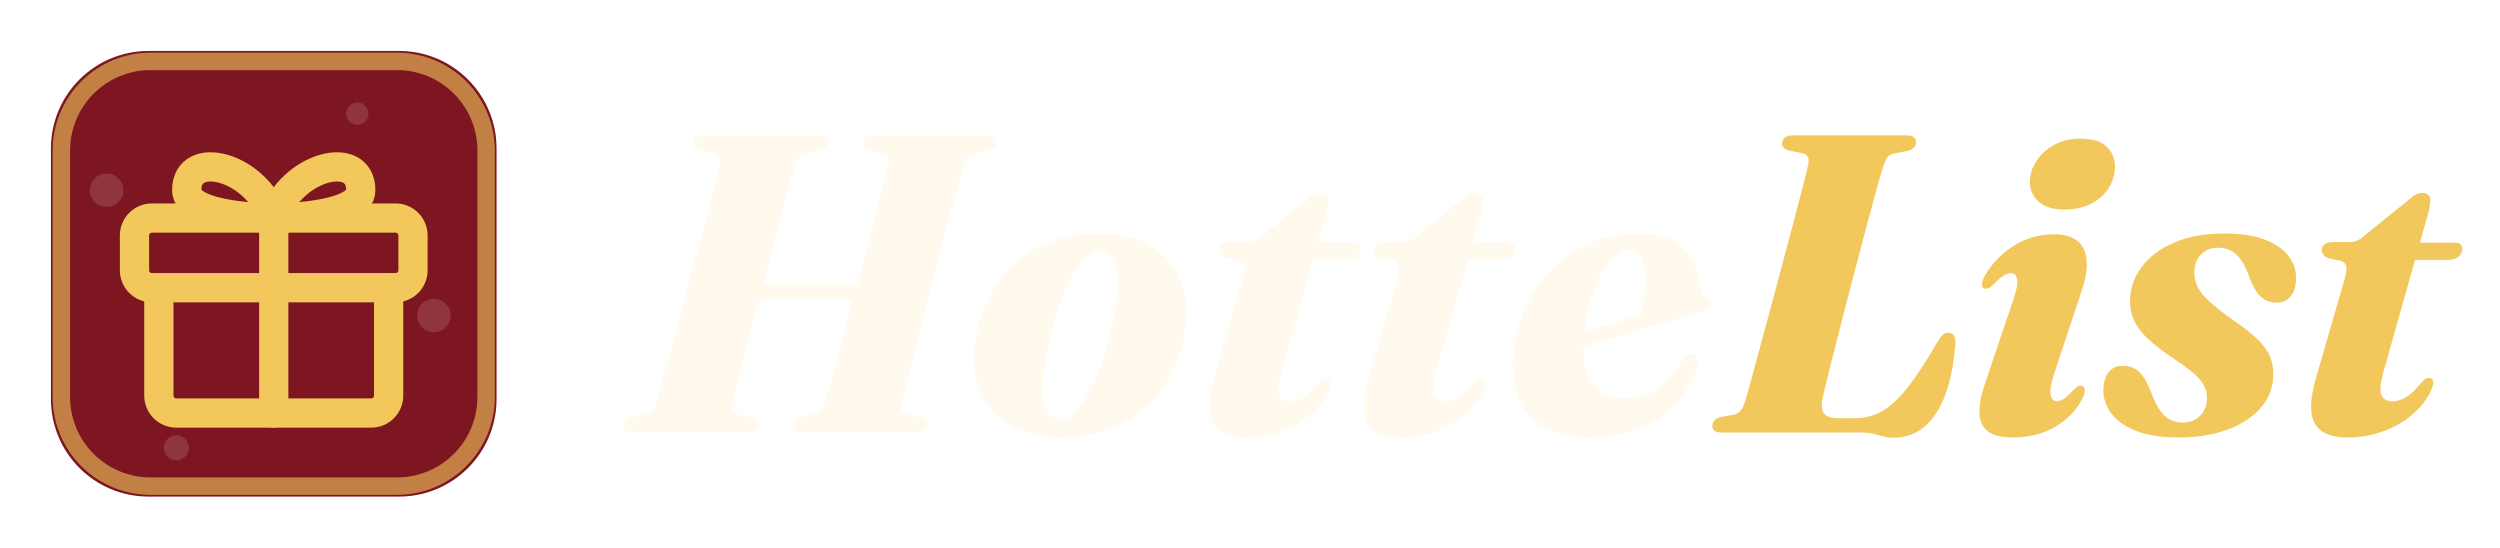
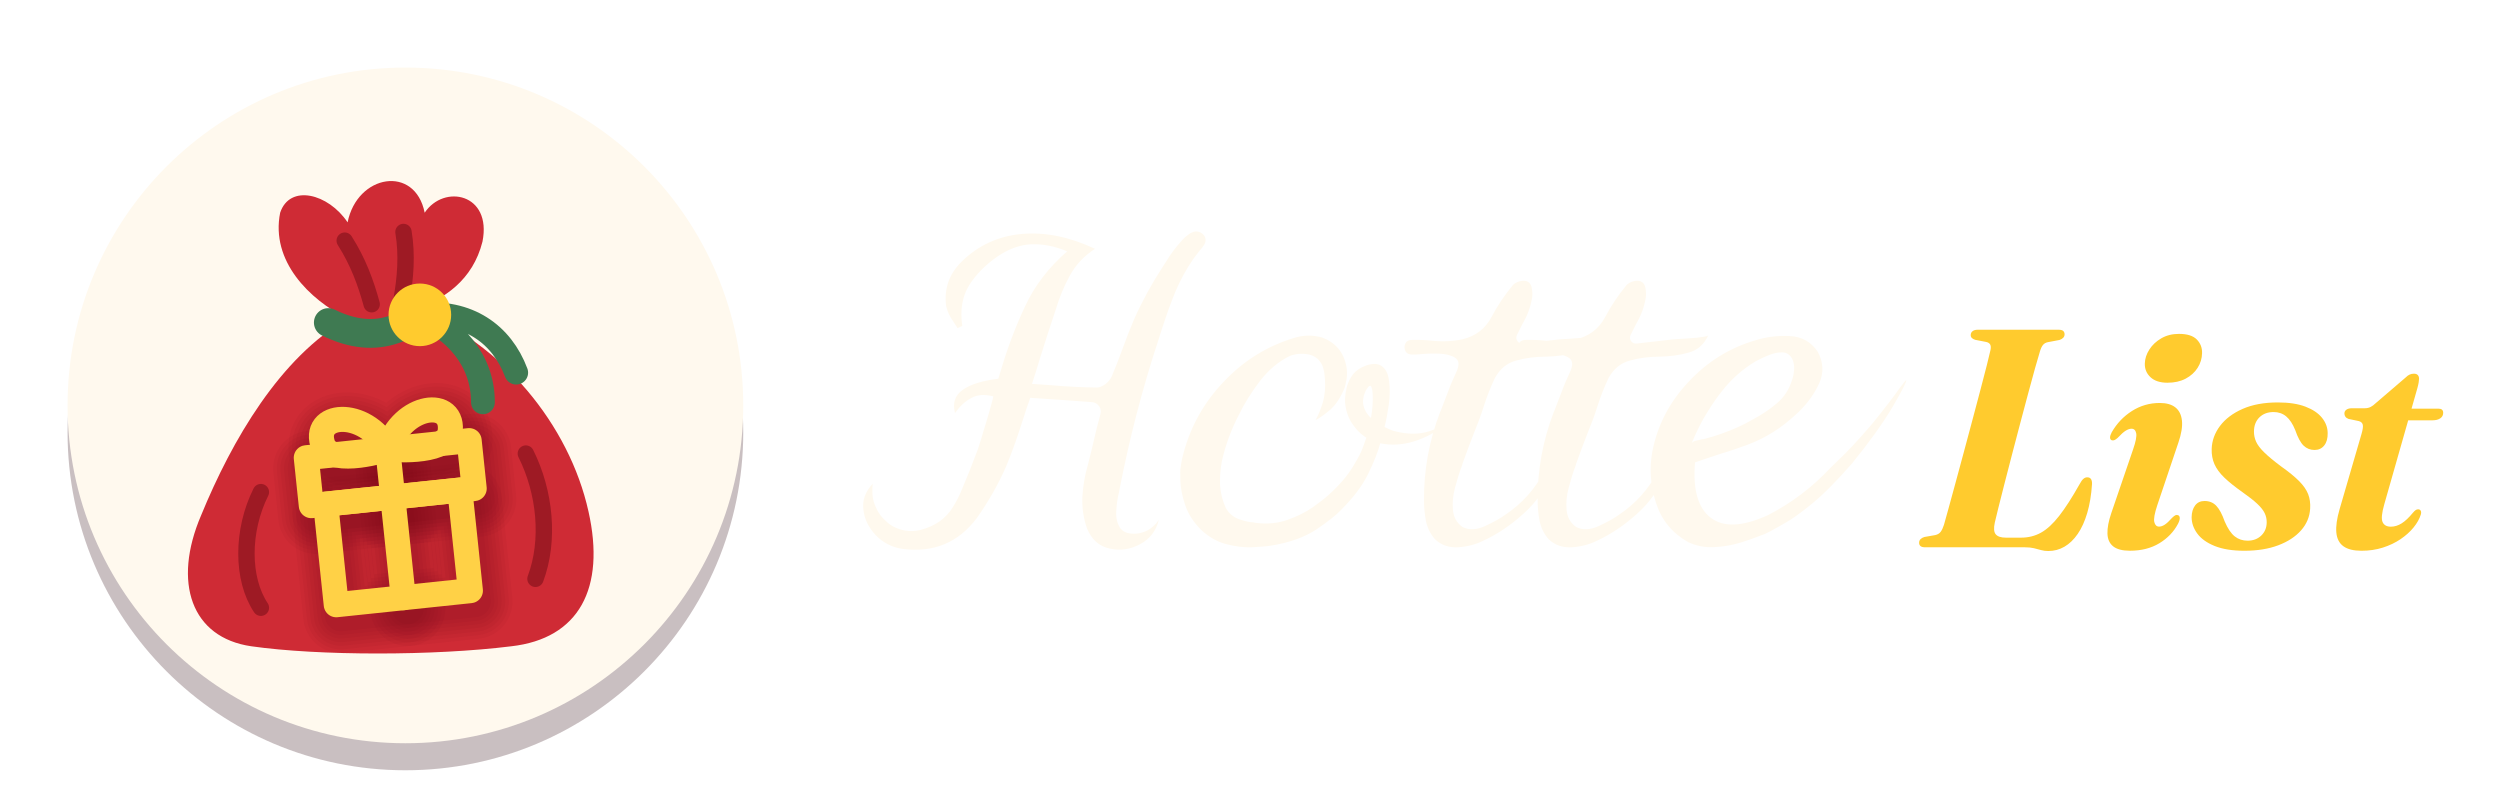
- <svg xmlns="http://www.w3.org/2000/svg" width="1178" height="258" viewBox="0 0 1178.1 258.0">
-   <g transform="translate(24 24)">
-     <g transform="translate(0 0.0) scale(3.2812)">
-       <rect width="64" height="64" rx="14" fill="#7E1621" />
-       <rect x="1.5" y="1.5" width="61" height="61" rx="12.8" fill="none" stroke="#F2C75C" stroke-opacity=".6" stroke-width="2.5" />
-       <g fill="#FFF9EE" fill-opacity=".14">
-         <circle cx="8" cy="20" r="2.4" />
-         <circle cx="55" cy="38" r="2.4" />
-         <circle cx="18" cy="57" r="1.8" />
-         <circle cx="44" cy="9" r="1.6" />
+ <svg xmlns="http://www.w3.org/2000/svg" viewBox="0 0 740 240" width="740" height="240">
+   <circle cx="120.0" cy="128.0" r="100.0" fill="#280008" fill-opacity=".25" />
+   <circle cx="120.0" cy="120.0" r="100.0" fill="#FFF9EE" />
+   <g transform="translate(43.00 43.00) scale(2.85185) translate(-6 -6)">
+     <path d="M27 24C23 22 19 18 20 13c1-3 5-2 7 1 1-5 7-6 8-1 2-3 7-2 6 3-1 4-4 6-7 7C43 26.5 50 35 52 44c1.8 8-1 13.2-8 14-8 1-20 1-27 0-6.2-.9-8.2-6.6-5.2-13.6 3.2-7.8 8.2-16.4 15.2-20.4z" fill="#CF2B35" />
+     <path d="M18 42c-2 4-2 9 0 12M45.5 38c2 4 2.5 9 1 13M29.5 22.5c-.6-2.2-1.4-4.4-2.8-6.6M32.6 22c.4-2.2.6-4.6.2-7" fill="none" stroke="#9E1A24" stroke-width="1.7" stroke-linecap="round" />
+     <g transform="translate(-1 0.5) rotate(-6 33 45)">
+       <g transform="translate(0.35 1.15)" fill="none" stroke="#6E0B14" stroke-linecap="round" stroke-linejoin="round">
+         <g stroke-opacity="0.055" stroke-width="3.3">
+           <path d="M24.5 37h17v5h-17z" />
+           <path d="M26 42h14v10.5H26z" />
+           <path d="M33 37v15.5" />
+           <path d="M33 37c-2-4.6-7.6-4.6-6.6-1 .8 2.2 6.6 1 6.6 1zm0 0c2-4.6 7.6-4.6 6.6-1-.8 2.2-6.6 1-6.6 1z" />
+         </g>
+         <g stroke-opacity="0.055" stroke-width="4.05">
+           <path d="M24.5 37h17v5h-17z" />
+           <path d="M26 42h14v10.5H26z" />
+           <path d="M33 37v15.5" />
+           <path d="M33 37c-2-4.6-7.6-4.6-6.6-1 .8 2.2 6.6 1 6.6 1zm0 0c2-4.6 7.6-4.6 6.6-1-.8 2.2-6.6 1-6.6 1z" />
+         </g>
+         <g stroke-opacity="0.055" stroke-width="4.8">
+           <path d="M24.5 37h17v5h-17z" />
+           <path d="M26 42h14v10.5H26z" />
+           <path d="M33 37v15.5" />
+           <path d="M33 37c-2-4.6-7.6-4.6-6.6-1 .8 2.2 6.6 1 6.6 1zm0 0c2-4.6 7.6-4.6 6.6-1-.8 2.2-6.6 1-6.6 1z" />
+         </g>
+         <g stroke-opacity="0.055" stroke-width="5.55">
+           <path d="M24.5 37h17v5h-17z" />
+           <path d="M26 42h14v10.5H26z" />
+           <path d="M33 37v15.5" />
+           <path d="M33 37c-2-4.6-7.6-4.6-6.6-1 .8 2.2 6.6 1 6.6 1zm0 0c2-4.6 7.6-4.6 6.6-1-.8 2.2-6.6 1-6.6 1z" />
+         </g>
+         <g stroke-opacity="0.055" stroke-width="6.3">
+           <path d="M24.5 37h17v5h-17z" />
+           <path d="M26 42h14v10.5H26z" />
+           <path d="M33 37v15.5" />
+           <path d="M33 37c-2-4.6-7.6-4.6-6.6-1 .8 2.2 6.6 1 6.6 1zm0 0c2-4.6 7.6-4.6 6.6-1-.8 2.2-6.6 1-6.6 1z" />
+         </g>
+         <g stroke-opacity="0.055" stroke-width="7.05">
+           <path d="M24.5 37h17v5h-17z" />
+           <path d="M26 42h14v10.5H26z" />
+           <path d="M33 37v15.5" />
+           <path d="M33 37c-2-4.6-7.6-4.6-6.6-1 .8 2.2 6.6 1 6.6 1zm0 0c2-4.6 7.6-4.6 6.6-1-.8 2.2-6.6 1-6.6 1z" />
+         </g>
+         <g stroke-opacity="0.055" stroke-width="7.8">
+           <path d="M24.5 37h17v5h-17z" />
+           <path d="M26 42h14v10.5H26z" />
+           <path d="M33 37v15.5" />
+           <path d="M33 37c-2-4.6-7.6-4.6-6.6-1 .8 2.2 6.6 1 6.6 1zm0 0c2-4.6 7.6-4.6 6.6-1-.8 2.2-6.6 1-6.6 1z" />
+         </g>
      </g>
-       <g fill="none" stroke="#F2C75C" stroke-width="4.2" stroke-linecap="round" stroke-linejoin="round">
-         <rect x="12" y="24" width="40" height="10" rx="2.5" />
-         <path d="M15.5 34v15.5a2.5 2.5 0 0 0 2.5 2.5h28a2.5 2.5 0 0 0 2.5-2.5V34" />
-         <path d="M32 24v28" />
-         <path d="M32 24c-2.5-7.5-12.5-10-12.5-4 0 4 12.5 4 12.5 4zm0 0c2.5-7.5 12.5-10 12.5-4 0 4-12.5 4-12.5 4z" />
+       <g fill="none" stroke="#FFD146" stroke-width="2.6" stroke-linecap="round" stroke-linejoin="round">
+         <path d="M24.5 37h17v5h-17z" />
+         <path d="M26 42h14v10.5H26z" />
+         <path d="M33 37v15.5" />
+         <path d="M33 37c-2-4.6-7.6-4.6-6.6-1 .8 2.2 6.6 1 6.6 1zm0 0c2-4.6 7.6-4.6 6.6-1-.8 2.2-6.6 1-6.6 1z" />
      </g>
    </g>
-     <g transform="translate(271.1 179.8)">
-       <g transform="scale(0.1)">
-         <path fill="#FFF9EE" d="M500.689 -134.745Q495.796 -113.372 502.742 -100.512Q509.689 -87.652 529.276 -82.932L593.503 -70.612Q609.356 -65.759 616.736 -58.125Q624.116 -50.492 624.116 -38.266Q624.116 -21.24 611.07 -10.62Q598.023 0.0 574.064 0.0H31.373Q6.786 0.0 -2.134 -9.113Q-11.053 -18.226 -11.053 -32.613Q-11.16 -47.799 -1.294 -57.565Q8.573 -67.332 23.08 -71.758L89.974 -83.918Q110.4 -88.798 122.287 -101.985Q134.174 -115.172 142.987 -143.572Q151.48 -173.092 170.234 -241.159Q188.987 -309.226 214.234 -402.059Q239.481 -494.893 267.674 -600.2Q295.868 -705.507 323.754 -810.513Q351.641 -915.52 376.128 -1007.74Q400.614 -1099.961 417.801 -1167.434Q434.988 -1234.908 441.441 -1262.828Q445.828 -1285.642 439.528 -1298.522Q433.228 -1311.402 411.241 -1316.561L346.974 -1329.468Q331.521 -1335.041 324.641 -1342.675Q317.761 -1350.308 317.761 -1362.108Q317.761 -1379.667 331.034 -1389.834Q344.307 -1400.0 369.067 -1400.0H907.038Q931.798 -1400.0 940.337 -1391Q948.877 -1382 948.877 -1368.001Q948.877 -1353.588 939.497 -1343.528Q930.118 -1333.468 913.798 -1328.535L844.97 -1314.695Q825.45 -1309.908 815.497 -1298.342Q805.543 -1286.775 795.37 -1257.388Q786.397 -1228.468 766.97 -1158.574Q747.543 -1088.681 722.003 -993.001Q696.463 -897.321 667.996 -788.974Q639.53 -680.627 611.67 -573.5Q583.81 -466.374 560.49 -374.287Q537.169 -282.2 521.123 -218.546Q505.076 -154.892 500.689 -134.745ZM495.825 -698.213H1236.278L1215.652 -624.827H475.492ZM1296.128 -134.745Q1291.128 -113.372 1298.075 -100.512Q1305.022 -87.652 1324.715 -82.932L1388.409 -70.612Q1404.262 -65.759 1411.696 -58.125Q1419.129 -50.492 1419.129 -38.266Q1419.129 -21.24 1406.029 -10.62Q1392.929 0.0 1368.97 0.0H826.812Q802.226 0.0 793.252 -9.113Q784.279 -18.226 784.279 -32.613Q784.173 -47.799 794.092 -57.565Q804.012 -67.332 818.519 -71.758L885.413 -83.918Q905.84 -88.798 917.46 -101.985Q929.08 -115.172 938.32 -143.572Q946.813 -173.092 965.566 -241.159Q984.32 -309.226 1009.353 -402.059Q1034.387 -494.893 1062.58 -600.2Q1090.774 -705.507 1118.66 -810.513Q1146.547 -915.52 1171.034 -1007.74Q1195.52 -1099.961 1212.707 -1167.434Q1229.894 -1234.908 1236.347 -1262.828Q1240.734 -1285.642 1234.434 -1298.522Q1228.134 -1311.402 1206.147 -1316.561L1142.307 -1329.468Q1126.427 -1335.041 1119.813 -1342.675Q1113.2 -1350.308 1113.2 -1362.108Q1113.2 -1379.667 1126.207 -1389.834Q1139.213 -1400.0 1164.399 -1400.0H1702.477Q1727.13 -1400.0 1735.67 -1391Q1744.21 -1382 1744.21 -1368.001Q1744.21 -1353.588 1734.83 -1343.528Q1725.45 -1333.468 1709.344 -1328.535L1640.303 -1314.695Q1620.889 -1309.908 1610.669 -1298.342Q1600.449 -1286.775 1590.703 -1257.388Q1581.729 -1228.468 1562.089 -1158.574Q1542.449 -1088.681 1516.963 -993.001Q1491.476 -897.321 1463.222 -788.974Q1434.969 -680.627 1407.056 -573.5Q1379.142 -466.374 1355.609 -374.287Q1332.075 -282.2 1316.295 -218.546Q1300.515 -154.892 1296.128 -134.745ZM2227.772 -938.279Q2369.064 -937.185 2467.436 -880.172Q2565.809 -823.159 2610.262 -719.579Q2654.715 -616 2632.355 -475.027Q2615.342 -365.613 2567.042 -273.98Q2518.742 -182.347 2443.016 -115.56Q2367.289 -48.774 2267.476 -12.434Q2167.663 23.907 2047.517 23.266Q1910.492 22.626 1812.386 -33.633Q1714.28 -89.893 1669.547 -193.506Q1624.814 -297.119 1646.267 -437.932Q1664.04 -550.439 1713.02 -642.812Q1762 -735.186 1837.98 -801.692Q1913.96 -868.199 2012.579 -903.839Q2111.199 -939.479 2227.772 -938.279ZM2042.051 -60.412Q2073.585 -57.852 2105.525 -85.419Q2137.465 -112.986 2167.719 -163.313Q2197.973 -213.639 2224.16 -279.426Q2250.346 -345.213 2270.427 -420.567Q2290.507 -495.92 2301.8 -572.96Q2319.76 -666.401 2317.046 -727.181Q2314.333 -787.961 2294.212 -819.127Q2274.092 -850.294 2238.185 -854.601Q2206.198 -857.534 2174.097 -830.2Q2141.997 -802.867 2111.53 -752.587Q2081.063 -702.306 2054.609 -636.286Q2028.156 -570.266 2008.229 -494.305Q1988.302 -418.345 1976.542 -340.372Q1958.862 -246.612 1961.703 -185.898Q1964.543 -125.185 1985.543 -94.772Q2006.544 -64.358 2042.051 -60.412ZM2885.895 -808.761 2825.267 -822.748Q2810.441 -828.494 2803.814 -838.367Q2797.188 -848.241 2797.188 -860.48Q2797.188 -877.667 2811.394 -887.566Q2825.6 -897.466 2849.133 -897.466H2927.801Q2950.414 -897.466 2968.22 -906.459Q2986.026 -915.452 3004.973 -933.519L3215.945 -1103.852Q3229.305 -1117.092 3242.985 -1122.898Q3256.664 -1128.705 3272.677 -1128.705Q3290.944 -1128.705 3299.797 -1118.965Q3308.65 -1109.225 3308.65 -1093.159Q3308.65 -1083.759 3305.997 -1067.059Q3303.343 -1050.36 3297.183 -1028.12L3088.276 -287.198Q3065.356 -206.211 3078.309 -176.631Q3091.262 -147.051 3130.702 -147.051Q3163.529 -147.051 3195.829 -167.464Q3228.13 -187.878 3265.01 -233.265Q3277.463 -247.838 3285.37 -252.778Q3293.276 -257.718 3302.223 -257.531Q3313.556 -257.438 3319.302 -247.844Q3325.049 -238.251 3320.169 -220.638Q3307.009 -176.718 3271.969 -133.399Q3236.929 -90.079 3184.236 -54.579Q3131.543 -19.08 3064.37 2.093Q2997.198 23.266 2918.879 23.266Q2838.506 23.266 2796.193 -6.78Q2753.88 -36.826 2747.933 -98.846Q2741.987 -160.865 2769.72 -256.251L2903.841 -720.389Q2917.028 -764.775 2912.594 -783.655Q2908.161 -802.535 2885.895 -808.761ZM3173.704 -812.481 3202.224 -894.48H3426.57Q3458.757 -894.48 3458.757 -865.573Q3458.757 -840.601 3438.617 -826.541Q3418.477 -812.481 3384.478 -812.481ZM3614.895 -808.761 3554.267 -822.748Q3539.441 -828.494 3532.814 -838.367Q3526.188 -848.241 3526.188 -860.48Q3526.188 -877.667 3540.394 -887.566Q3554.6 -897.466 3578.133 -897.466H3656.801Q3679.414 -897.466 3697.22 -906.459Q3715.026 -915.452 3733.973 -933.519L3944.945 -1103.852Q3958.305 -1117.092 3971.985 -1122.898Q3985.664 -1128.705 4001.677 -1128.705Q4019.944 -1128.705 4028.797 -1118.965Q4037.65 -1109.225 4037.65 -1093.159Q4037.65 -1083.759 4034.997 -1067.059Q4032.343 -1050.36 4026.183 -1028.12L3817.276 -287.198Q3794.356 -206.211 3807.309 -176.631Q3820.262 -147.051 3859.702 -147.051Q3892.529 -147.051 3924.829 -167.464Q3957.13 -187.878 3994.01 -233.265Q4006.463 -247.838 4014.37 -252.778Q4022.276 -257.718 4031.223 -257.531Q4042.556 -257.438 4048.302 -247.844Q4054.049 -238.251 4049.169 -220.638Q4036.009 -176.718 4000.969 -133.399Q3965.929 -90.079 3913.236 -54.579Q3860.543 -19.08 3793.37 2.093Q3726.198 23.266 3647.879 23.266Q3567.506 23.266 3525.193 -6.78Q3482.88 -36.826 3476.933 -98.846Q3470.987 -160.865 3498.72 -256.251L3632.841 -720.389Q3646.028 -764.775 3641.594 -783.655Q3637.161 -802.535 3614.895 -808.761ZM3902.704 -812.481 3931.224 -894.48H4155.57Q4187.757 -894.48 4187.757 -865.573Q4187.757 -840.601 4167.617 -826.541Q4147.477 -812.481 4113.478 -812.481ZM4343.825 -418.76Q4343.825 -418.76 4378.059 -429.367Q4412.292 -439.974 4467.012 -456.82Q4521.732 -473.667 4584.112 -493.187Q4646.493 -512.708 4704.873 -530.668Q4763.253 -548.628 4803.373 -561.161L4771.586 -529.282Q4784.239 -564.734 4792.459 -615.167Q4800.679 -665.6 4801.479 -730.506Q4801.853 -790.307 4783.486 -825.5Q4765.119 -860.694 4730.625 -860.694Q4696.732 -860.694 4662.724 -833.1Q4628.717 -805.507 4598.784 -753.733Q4568.85 -701.959 4546.636 -629.225Q4524.423 -556.492 4514.209 -465.798Q4498.196 -317.291 4547.636 -238.764Q4597.076 -160.238 4707.729 -160.238Q4761.863 -160.238 4809.956 -180.558Q4858.05 -200.878 4899.317 -240.058Q4940.584 -279.238 4973.05 -335.652Q4989.077 -355.799 5000.203 -362.992Q5011.329 -370.185 5024.409 -369.012Q5039.689 -368.212 5048.049 -354.172Q5056.408 -340.132 5048.115 -311.2Q5014.995 -214.626 4947.142 -138.946Q4879.289 -63.267 4777.356 -20Q4675.423 23.266 4538.558 23.266Q4408.852 23.266 4324.559 -24.667Q4240.267 -72.6 4204.247 -163.166Q4168.227 -253.733 4181.24 -381.186Q4193.52 -497.132 4242.274 -598.252Q4291.027 -699.372 4369.506 -775.579Q4447.986 -851.786 4549.579 -894.846Q4651.172 -937.906 4768.331 -937.906Q4867.277 -937.906 4930.677 -902.766Q4994.076 -867.626 5025.683 -809.326Q5057.289 -751.026 5060.489 -680.293Q5061.822 -663.627 5068.589 -651.614Q5075.356 -639.6 5090.916 -636.441Q5102.262 -634.227 5107.609 -628.507Q5112.955 -622.788 5113.049 -612.748Q5113.236 -600.001 5102.922 -588.455Q5092.609 -576.908 5063.636 -568.615Q5031.383 -559.735 4967.117 -540.915Q4902.851 -522.095 4822.518 -498.055Q4742.184 -474.015 4659.731 -449.368Q4577.278 -424.721 4507.565 -403.981Q4437.852 -383.241 4395.212 -370.261Q4352.572 -357.281 4352.572 -357.281Z" />
-         <path fill="#F2C75C" d="M5812.972 0.0H5160.893Q5136.413 0.0 5127.227 -9.126Q5118.04 -18.253 5118.467 -32.826Q5118.573 -46.946 5128.12 -57.032Q5137.666 -67.119 5153.346 -71.972L5219.707 -84.238Q5242.16 -89.545 5253.327 -105.158Q5264.494 -120.772 5273.894 -149.972Q5282.067 -177.679 5300.554 -245.372Q5319.041 -313.066 5344.367 -406.3Q5369.694 -499.533 5398.154 -605.693Q5426.614 -711.853 5454.714 -817.367Q5482.814 -922.88 5507.168 -1015.074Q5531.521 -1107.267 5548.174 -1172.741Q5564.828 -1238.214 5570.108 -1263.308Q5574.921 -1287.135 5568.088 -1299.588Q5561.255 -1312.042 5541.615 -1316.241L5475.747 -1329.575Q5462.267 -1334.295 5454.454 -1342.035Q5446.641 -1349.774 5446.641 -1361.734Q5446.641 -1379.134 5459.274 -1389.567Q5471.907 -1400.0 5495.707 -1400.0H6035.918Q6059.984 -1400.0 6068.924 -1391.027Q6077.864 -1382.054 6077.864 -1367.574Q6077.864 -1353.268 6068.431 -1343.315Q6058.998 -1333.361 6044.064 -1328.322L5973.103 -1314.588Q5955.023 -1310.442 5944.057 -1297.355Q5933.09 -1284.268 5924.517 -1256.108Q5913.25 -1221.748 5893.717 -1151.668Q5874.183 -1081.588 5849.55 -989.294Q5824.917 -897.001 5798.103 -794.574Q5771.29 -692.147 5745.163 -591.234Q5719.036 -490.32 5696.996 -403.006Q5674.956 -315.693 5659.469 -253.799Q5643.982 -191.905 5638.849 -168.131Q5626.422 -111.532 5644.369 -89.512Q5662.316 -67.492 5708.902 -67.492H5791.024Q5859.878 -67.492 5917.785 -100.105Q5975.691 -132.719 6037.271 -210.545Q6098.851 -288.372 6177.558 -424.265Q6191.304 -449.611 6203.777 -459.818Q6216.25 -470.024 6229.783 -470.024Q6248.73 -470.024 6256.616 -457.178Q6264.503 -444.331 6263.609 -422.052Q6255.743 -310.306 6231.903 -226.359Q6208.063 -142.413 6170.243 -86.767Q6132.423 -31.12 6083.089 -3.36Q6033.756 24.4 5973.57 24.4Q5947.544 24.4 5924.371 18.273Q5901.197 12.147 5875.284 6.073Q5849.371 0.0 5812.972 0.0ZM6730.716 -282.064Q6705.449 -204.877 6712.396 -176.391Q6719.342 -147.904 6741.916 -147.904Q6758.356 -147.904 6776.383 -159.811Q6794.41 -171.718 6821.143 -201.798Q6836.21 -216.371 6844.843 -219.605Q6853.476 -222.838 6862.303 -218.918Q6873.209 -214.238 6873.596 -198.832Q6873.982 -183.425 6861.263 -158.559Q6819.876 -78.293 6735.423 -27.567Q6650.971 23.16 6531.719 23.16Q6453.146 23.16 6415.766 -6.413Q6378.387 -35.986 6376.853 -92.313Q6375.32 -148.639 6402.333 -228.598L6535.788 -623.428Q6560.414 -694.655 6554.634 -722.855Q6548.854 -751.055 6526.081 -751.055Q6510.214 -751.055 6490.921 -739.362Q6471.627 -727.668 6440.04 -694.174Q6426.094 -682.268 6417.087 -679.081Q6408.081 -675.895 6398.881 -679.295Q6388.441 -684.068 6388.381 -698.307Q6388.321 -712.547 6399.921 -734.427Q6450.214 -823.693 6536.827 -878.879Q6623.439 -934.066 6729.465 -934.066Q6798.411 -934.066 6836.884 -903.986Q6875.357 -873.906 6881.923 -815.087Q6888.49 -756.267 6859.343 -669.841ZM6774.838 -1050.694Q6696.826 -1050.694 6655.127 -1088.8Q6613.427 -1126.906 6614.494 -1183.439Q6615.241 -1232.665 6645.02 -1278.811Q6674.8 -1324.958 6727.873 -1354.824Q6780.946 -1384.691 6852.358 -1384.691Q6938.97 -1384.691 6977.823 -1345.791Q7016.676 -1306.892 7015.502 -1251.359Q7014.862 -1196.613 6985.289 -1150.78Q6955.716 -1104.947 6902.19 -1077.82Q6848.664 -1050.694 6774.838 -1050.694ZM7335.624 -46.919Q7385.451 -46.919 7417.045 -78.946Q7448.639 -110.973 7449.012 -160.293Q7449.385 -192.306 7435.805 -219.6Q7422.225 -246.893 7388.079 -277.267Q7353.932 -307.64 7291.986 -348.414Q7218.506 -397.308 7172.453 -439.908Q7126.4 -482.508 7105.72 -528.047Q7085.04 -573.587 7086.907 -630.04Q7089.894 -712.04 7142.94 -782.053Q7195.986 -852.066 7294.439 -894.986Q7392.892 -937.906 7532.557 -937.906Q7645.343 -937.906 7719.443 -909.746Q7793.542 -881.586 7830.875 -834.86Q7868.208 -788.133 7868.955 -732.014Q7870.128 -675.388 7844.895 -643.582Q7819.662 -611.775 7777.036 -611.775Q7731.837 -611.775 7700.164 -642.268Q7668.491 -672.761 7641.491 -752.081Q7616.931 -814 7583.444 -842.38Q7549.958 -870.76 7503.278 -870.76Q7452.464 -870.76 7421.31 -839.173Q7390.156 -807.586 7389.783 -753.506Q7389.409 -720.305 7403.616 -689.132Q7417.823 -657.959 7456.723 -621.099Q7495.623 -584.238 7568.689 -532.171Q7645.155 -480.665 7688.375 -438.191Q7731.595 -395.718 7748.195 -352.965Q7764.794 -310.212 7761.061 -256.732Q7755.834 -175.386 7698.955 -112.319Q7642.075 -49.253 7544.136 -12.993Q7446.197 23.266 7315.878 23.266Q7192.519 23.266 7113.686 -8.14Q7034.853 -39.547 6997.76 -90.753Q6960.667 -141.959 6960.667 -200.492Q6961.52 -251.105 6985.106 -282.798Q7008.693 -314.491 7051.706 -314.491Q7103.385 -314.491 7135.191 -280.071Q7166.998 -245.652 7192.744 -170.599Q7221.224 -101.719 7254.924 -74.319Q7288.624 -46.919 7335.624 -46.919ZM8078.895 -808.761 8018.267 -822.748Q8003.441 -828.494 7996.814 -838.367Q7990.188 -848.241 7990.188 -860.48Q7990.188 -877.667 8004.394 -887.566Q8018.6 -897.466 8042.133 -897.466H8120.801Q8143.414 -897.466 8161.22 -906.459Q8179.026 -915.452 8197.973 -933.519L8408.945 -1103.852Q8422.305 -1117.092 8435.985 -1122.898Q8449.664 -1128.705 8465.677 -1128.705Q8483.944 -1128.705 8492.797 -1118.965Q8501.65 -1109.225 8501.65 -1093.159Q8501.65 -1083.759 8498.997 -1067.059Q8496.343 -1050.36 8490.183 -1028.12L8281.276 -287.198Q8258.356 -206.211 8271.309 -176.631Q8284.262 -147.051 8323.702 -147.051Q8356.529 -147.051 8388.829 -167.464Q8421.13 -187.878 8458.01 -233.265Q8470.463 -247.838 8478.37 -252.778Q8486.276 -257.718 8495.223 -257.531Q8506.556 -257.438 8512.302 -247.844Q8518.049 -238.251 8513.169 -220.638Q8500.009 -176.718 8464.969 -133.399Q8429.929 -90.079 8377.236 -54.579Q8324.543 -19.08 8257.37 2.093Q8190.198 23.266 8111.879 23.266Q8031.506 23.266 7989.193 -6.78Q7946.88 -36.826 7940.933 -98.846Q7934.987 -160.865 7962.72 -256.251L8096.841 -720.389Q8110.028 -764.775 8105.594 -783.655Q8101.161 -802.535 8078.895 -808.761ZM8366.704 -812.481 8395.224 -894.48H8619.57Q8651.757 -894.48 8651.757 -865.573Q8651.757 -840.601 8631.617 -826.541Q8611.477 -812.481 8577.478 -812.481Z" />
-       </g>
-     </g>
+     <path d="M25 24.4C27.457 25.617 29.749 25.848 31.878 25.094 32.781 24.773 33.656 24.276 34.5 23.6" fill="none" stroke="#3F7A52" stroke-width="2.99" stroke-linecap="round" />
+     <path d="M34.5 23.6C38 25.1 41.047 28.181 41.047 32.681M34.5 23.6C39.5 23.1 43 25.6 44.5 29.6" fill="none" stroke="#3F7A52" stroke-width="2.47" stroke-linecap="round" />
+     <circle cx="34.5" cy="23.6" r="3.25" fill="#FFCB2E" />
  </g>
+   <path d="M258.364 143.147C256.143 145.496 255.19 148.099 255.571 150.892C255.889 153.748 257.158 156.224 259.253 158.445C261.348 160.604 263.887 161.937 266.934 162.444C276.265 163.714 283.691 160.667 289.214 153.24C292.578 148.479 295.435 143.465 297.783 138.133C299.688 133.562 301.338 128.802 302.861 123.978C303.496 121.946 304.194 119.852 304.956 117.757C310.986 118.138 317.08 118.582 323.174 119.026C324.126 119.09 324.824 119.534 325.332 120.232C325.84 120.931 325.967 121.756 325.713 122.645C325.015 125.184 324.316 127.913 323.682 130.77C323.11 133.245 322.539 135.594 321.968 137.752C321.079 140.799 320.571 143.909 320.381 147.083C320.254 150.32 320.698 153.431 321.777 156.478C323.174 159.778 325.396 161.746 328.506 162.381C331.616 163.079 334.6 162.635 337.52 161.048C340.376 159.524 342.217 157.112 343.042 153.812C342.915 154.002 342.661 154.383 342.217 154.954C341.709 155.462 341.138 156.033 340.312 156.604C339.487 157.176 338.472 157.557 337.329 157.811C336.377 158.001 335.361 158.064 334.346 157.874C333.33 157.747 332.441 157.303 331.743 156.541C330.728 155.145 330.283 153.367 330.41 151.336C330.537 149.241 330.791 147.337 331.235 145.623C331.299 145.242 331.362 144.925 331.426 144.607C334.346 129.69 338.154 114.964 342.915 100.555C343.105 100.047 343.232 99.539 343.359 99.095C344.502 95.604 345.645 92.112 346.978 88.685C348.247 85.257 349.834 82.02 351.738 78.909C352.69 77.386 353.643 75.989 354.785 74.593C354.912 74.402 355.103 74.212 355.229 74.021C355.674 73.577 356.118 73.006 356.436 72.435C356.753 71.927 356.943 71.292 356.816 70.657C356.689 69.959 356.309 69.451 355.737 69.07C355.166 68.626 354.531 68.499 353.896 68.499C353.135 68.626 352.373 68.943 351.738 69.451C351.04 69.959 350.469 70.467 349.961 71.038C348.12 73.069 346.47 75.228 345.073 77.576C344.819 78.021 344.565 78.401 344.248 78.846C341.011 83.797 338.154 89.002 335.742 94.397C334.473 97.381 333.267 100.428 332.188 103.475C331.235 106.141 330.156 108.807 329.077 111.409C328.76 112.171 328.125 112.933 327.3 113.631C326.411 114.266 325.586 114.646 324.824 114.71C320.317 114.646 315.747 114.456 310.986 114.012C309.209 113.885 307.368 113.758 305.464 113.631C306.289 111.155 307.051 108.68 307.749 106.331C309.336 101.253 310.923 96.302 312.51 91.604C313.589 88.05 314.922 84.749 316.636 81.639C318.35 78.465 320.825 75.799 324.126 73.641C316.509 70.086 309.272 68.626 302.354 69.261C295.498 69.896 289.595 72.625 284.771 77.322C280.898 81.067 279.375 85.574 280.073 90.716C280.454 92.239 281.152 93.763 282.168 95.159C282.612 95.794 283.057 96.492 283.438 97.127C283.755 97.0 284.072 96.873 284.326 96.683C284.517 96.619 284.644 96.556 284.834 96.492C284.136 91.731 284.834 87.732 286.865 84.432C288.96 81.131 291.816 78.274 295.435 75.799C298.672 73.641 301.973 72.435 305.337 72.308C308.765 72.181 312.256 72.879 315.874 74.402C310.352 79.227 306.162 84.686 303.369 90.779C300.513 96.873 298.164 103.157 296.26 109.632C296.006 110.457 295.752 111.282 295.498 112.107C290.801 112.679 287.246 113.758 284.961 115.408C282.676 116.995 281.914 119.28 282.676 122.264C284.072 120.296 285.659 118.772 287.5 117.82C289.277 116.805 291.436 116.678 293.975 117.312C294.038 117.439 293.848 118.201 293.467 119.598C293.086 121.058 292.578 122.708 292.007 124.676C291.436 126.58 290.864 128.357 290.42 129.944C289.912 131.531 289.595 132.483 289.468 132.928C287.944 137.054 286.357 141.053 284.644 145.052C283.945 146.829 283.057 148.479 282.041 150.13C281.089 151.717 279.756 153.113 278.232 154.256C276.519 155.462 274.614 156.287 272.52 156.858C270.425 157.366 268.394 157.303 266.362 156.668C264.966 156.224 263.76 155.589 262.808 154.764C261.855 153.938 261.094 153.177 260.586 152.479C260.078 151.717 259.761 151.272 259.697 151.082C258.745 149.305 258.301 147.654 258.237 146.194C258.174 144.734 258.237 143.719 258.364 143.147ZM398.013 114.773C398.203 114.139 398.394 113.313 398.584 112.171C398.774 111.092 398.774 109.822 398.521 108.362C397.695 104.236 395.283 101.38 391.411 99.92C388.555 99.095 385.698 99.158 382.778 100.11C374.971 102.522 368.115 106.775 362.339 112.869C356.499 118.963 352.563 125.945 350.405 133.816C349.961 135.34 349.644 136.927 349.453 138.514C349.326 139.021 349.326 140.291 349.39 142.386C349.453 144.417 349.897 146.766 350.786 149.432C351.675 152.098 353.262 154.573 355.547 156.858C357.832 158.953 360.244 160.35 362.91 161.048C365.513 161.746 368.052 162.063 370.4 162.0C372.812 161.873 374.78 161.746 376.304 161.492C381.763 160.604 386.143 159.017 389.634 156.731C393.062 154.383 395.537 152.479 396.997 150.892C400.552 147.337 403.218 143.846 404.932 140.354C406.646 136.863 407.852 133.816 408.55 131.214C414.897 132.547 421.689 130.516 428.862 125.12C427.91 125.818 425.942 126.644 423.022 127.659C420.103 128.611 416.738 128.611 412.93 127.659C412.803 127.659 412.485 127.532 411.914 127.342C411.343 127.088 410.645 126.834 409.819 126.39C410.327 124.485 410.708 122.264 411.089 119.725C411.406 117.249 411.47 114.9 411.152 112.742C410.898 110.584 410.137 109.061 408.804 108.235C408.042 107.791 407.217 107.664 406.392 107.728C405.503 107.854 404.741 107.981 404.106 108.299C403.472 108.553 403.027 108.743 402.837 108.87C401.567 109.568 400.615 110.457 399.98 111.536C399.282 112.615 398.838 113.758 398.584 114.837C398.33 115.979 398.203 116.932 398.14 117.757C398.14 118.519 398.14 119.026 398.14 119.153C398.33 121.438 399.028 123.47 400.107 125.184C401.25 126.897 402.456 128.23 403.789 129.119C403.979 129.246 404.233 129.437 404.424 129.563C404.106 130.579 403.726 131.595 403.345 132.61C402.964 133.753 402.012 135.594 400.425 138.196C398.838 140.799 396.489 143.592 393.315 146.448C392.3 147.4 390.713 148.606 388.618 150.13C386.523 151.59 383.984 152.859 381.128 153.875C378.208 154.891 375.098 155.208 371.67 154.764C371.479 154.7 371.289 154.7 371.035 154.637C369.829 154.573 368.369 154.256 366.782 153.685C365.132 153.113 363.799 152.034 362.847 150.384C361.831 148.162 361.26 145.877 361.133 143.465C361.069 140.989 361.26 138.641 361.704 136.355C362.783 131.658 364.434 127.151 366.655 122.898C368.242 119.534 370.337 116.233 372.876 112.869C375.479 109.505 378.398 107.029 381.763 105.379C382.017 105.252 382.588 105.062 383.54 104.871C384.492 104.681 385.571 104.681 386.714 104.808C387.92 104.935 388.999 105.379 390.015 106.204C390.84 107.029 391.411 107.918 391.665 108.934C391.982 109.949 392.109 111.028 392.173 112.107C392.363 114.71 392.173 117.059 391.538 119.153C390.903 121.248 390.205 122.962 389.38 124.358C390.332 123.914 391.729 122.962 393.569 121.438C395.41 119.852 396.87 117.63 398.013 114.773ZM403.472 119.407C403.408 118.519 403.535 117.63 403.789 116.805C404.043 116.043 404.36 115.345 404.741 114.9C405.059 114.393 405.376 114.139 405.63 114.202C406.011 114.329 406.265 115.281 406.328 117.059C406.392 118.836 406.265 121.058 405.82 123.724C404.487 122.518 403.726 121.121 403.472 119.407ZM437.812 124.295C438.32 122.898 438.828 121.502 439.272 120.042C440.161 117.249 441.24 114.52 442.51 111.854C444.033 109.124 446.128 107.41 448.857 106.712C451.587 105.95 454.507 105.569 457.617 105.569C460.728 105.506 463.584 105.125 466.187 104.363C468.853 103.665 470.757 101.951 472.026 99.222C471.899 99.412 471.328 99.603 470.312 99.729C469.233 99.92 468.091 100.047 466.694 100.11C465.361 100.237 464.092 100.301 462.949 100.364C461.807 100.428 461.045 100.491 460.664 100.555C457.363 100.936 454.062 101.316 450.825 101.697C450.127 101.761 449.556 101.507 449.175 100.999C448.794 100.491 448.73 99.856 448.984 99.222C449.492 98.143 450.0 97.127 450.571 96.048C452.031 93.572 453.047 90.97 453.491 88.177C453.618 87.352 453.618 86.399 453.428 85.384C453.301 84.368 452.856 83.67 452.031 83.289C451.396 83.035 450.635 83.035 449.746 83.289C448.857 83.543 448.223 83.924 447.778 84.432C445.366 87.352 443.271 90.462 441.494 93.826C439.653 97.317 436.797 99.476 432.925 100.428C429.878 101.062 426.704 101.189 423.467 100.809C421.499 100.618 419.531 100.555 417.627 100.618C417.5 100.618 417.31 100.682 417.056 100.745C416.802 100.809 416.548 100.999 416.294 101.189C415.723 101.951 415.596 102.713 415.85 103.538C416.104 104.363 416.675 104.808 417.627 104.935C418.198 104.998 419.023 104.935 420.166 104.871C421.943 104.681 423.848 104.617 425.879 104.681C427.91 104.744 429.497 105.125 430.703 105.887C431.846 106.585 432.036 107.918 431.211 109.822C430.259 111.854 429.37 113.885 428.608 115.979C427.783 118.074 427.148 119.725 426.704 120.931C426.514 121.438 426.387 121.819 426.26 122.01C423.022 130.452 421.436 139.148 421.499 148.162C421.499 150.13 421.689 152.098 422.07 154.192C422.515 156.287 423.403 158.064 424.736 159.588C426.577 161.365 428.862 162.127 431.592 162.0C434.321 161.81 436.733 161.175 438.828 160.159C443.018 158.255 447.017 155.589 450.825 152.161C454.634 148.797 457.363 144.861 459.141 140.545C459.775 138.895 459.966 137.244 459.775 135.657C459.775 135.594 459.712 135.657 459.585 135.784C459.458 135.911 459.331 136.038 459.141 136.229C459.014 136.355 458.887 136.546 458.696 136.673C458.569 136.8 458.506 136.927 458.506 136.99C458.188 137.435 457.871 138.006 457.617 138.514C457.427 138.958 457.236 139.275 457.046 139.656C454.316 144.798 450.508 149.051 445.684 152.288C444.16 153.431 442.129 154.51 439.59 155.716C437.051 156.858 434.829 156.985 432.861 155.97C431.211 154.764 430.259 153.113 430.068 150.955C429.878 148.797 430.068 146.639 430.703 144.29C431.338 142.005 431.909 139.974 432.607 138.196C432.734 137.815 432.861 137.498 432.925 137.181C433.94 134.324 435.02 131.468 436.099 128.675C436.67 127.215 437.241 125.755 437.812 124.295ZM471.455 124.295C471.963 122.898 472.471 121.502 472.915 120.042C473.804 117.249 474.883 114.52 476.152 111.854C477.676 109.124 479.771 107.41 482.5 106.712C485.229 105.95 488.149 105.569 491.26 105.569C494.37 105.506 497.227 105.125 499.829 104.363C502.495 103.665 504.399 101.951 505.669 99.222C505.542 99.412 504.971 99.603 503.955 99.729C502.876 99.92 501.733 100.047 500.337 100.11C499.004 100.237 497.734 100.301 496.592 100.364C495.449 100.428 494.688 100.491 494.307 100.555C491.006 100.936 487.705 101.316 484.468 101.697C483.77 101.761 483.198 101.507 482.817 100.999C482.437 100.491 482.373 99.856 482.627 99.222C483.135 98.143 483.643 97.127 484.214 96.048C485.674 93.572 486.689 90.97 487.134 88.177C487.261 87.352 487.261 86.399 487.07 85.384C486.943 84.368 486.499 83.67 485.674 83.289C485.039 83.035 484.277 83.035 483.389 83.289C482.5 83.543 481.865 83.924 481.421 84.432C479.009 87.352 476.914 90.462 475.137 93.826C473.296 97.317 470.439 99.476 466.567 100.428C463.521 101.062 460.347 101.189 457.109 100.809C455.142 100.618 453.174 100.555 451.27 100.618C451.143 100.618 450.952 100.682 450.698 100.745C450.444 100.809 450.19 100.999 449.937 101.189C449.365 101.951 449.238 102.713 449.492 103.538C449.746 104.363 450.317 104.808 451.27 104.935C451.841 104.998 452.666 104.935 453.809 104.871C455.586 104.681 457.49 104.617 459.521 104.681C461.553 104.744 463.14 105.125 464.346 105.887C465.488 106.585 465.679 107.918 464.854 109.822C463.901 111.854 463.013 113.885 462.251 115.979C461.426 118.074 460.791 119.725 460.347 120.931C460.156 121.438 460.029 121.819 459.902 122.01C456.665 130.452 455.078 139.148 455.142 148.162C455.142 150.13 455.332 152.098 455.713 154.192C456.157 156.287 457.046 158.064 458.379 159.588C460.22 161.365 462.505 162.127 465.234 162.0C467.964 161.81 470.376 161.175 472.471 160.159C476.66 158.255 480.659 155.589 484.468 152.161C488.276 148.797 491.006 144.861 492.783 140.545C493.418 138.895 493.608 137.244 493.418 135.657C493.418 135.594 493.354 135.657 493.228 135.784C493.101 135.911 492.974 136.038 492.783 136.229C492.656 136.355 492.529 136.546 492.339 136.673C492.212 136.8 492.148 136.927 492.148 136.99C491.831 137.435 491.514 138.006 491.26 138.514C491.069 138.958 490.879 139.275 490.688 139.656C487.959 144.798 484.15 149.051 479.326 152.288C477.803 153.431 475.771 154.51 473.232 155.716C470.693 156.858 468.472 156.985 466.504 155.97C464.854 154.764 463.901 153.113 463.711 150.955C463.521 148.797 463.711 146.639 464.346 144.29C464.98 142.005 465.552 139.974 466.25 138.196C466.377 137.815 466.504 137.498 466.567 137.181C467.583 134.324 468.662 131.468 469.741 128.675C470.312 127.215 470.884 125.755 471.455 124.295ZM524.839 127.913C527.188 126.453 529.727 124.485 532.456 121.883C535.122 119.28 537.153 116.424 538.55 113.313C539.883 110.203 539.692 107.156 538.042 104.109C536.074 101.189 533.281 99.603 529.727 99.476C526.172 99.285 522.871 99.729 519.761 100.682C512.08 102.903 505.479 106.966 499.893 112.933C494.243 118.899 490.625 125.755 489.102 133.626C488.149 138.641 488.53 143.719 490.181 148.86C491.831 154.002 495.005 157.811 499.702 160.477C502.178 161.619 504.78 162.127 507.573 161.937C510.366 161.81 512.969 161.302 515.444 160.54C517.856 159.778 519.761 159.08 521.157 158.509C521.284 158.445 521.411 158.382 521.538 158.382C522.3 158.191 524.775 156.922 528.774 154.573C530.425 153.685 532.964 151.844 536.328 149.114C539.692 146.385 543.628 142.386 548.198 137.181C553.403 130.77 557.402 125.184 560.259 120.359C563.052 115.535 564.385 112.933 564.258 112.552C564.131 112.488 563.496 113.25 562.29 114.9C560.703 117.186 558.037 120.677 554.229 125.374C550.166 130.135 546.738 133.816 544.009 136.355C543.184 137.117 542.485 137.879 541.851 138.45C536.392 144.29 530.171 148.987 523.188 152.542C515.762 155.906 510.176 156.16 506.367 153.24C502.622 150.384 501.035 144.925 501.733 136.863C504.272 135.975 506.812 135.149 509.287 134.324C512.08 133.499 514.81 132.547 517.412 131.595C520.078 130.579 522.49 129.373 524.839 127.913ZM500.718 131.214C502.241 127.596 503.765 124.485 505.415 121.946C507.002 119.344 508.462 117.312 509.731 115.726C512.524 112.171 515.825 109.251 519.634 106.966C520.967 106.268 522.363 105.569 523.76 105.062C524.966 104.554 526.235 104.3 527.505 104.3C528.774 104.3 529.79 104.935 530.488 106.204C530.933 107.156 531.123 108.172 531.06 109.251C530.996 110.394 530.806 111.409 530.488 112.361C529.6 115.281 528.076 117.63 525.918 119.407C523.76 121.248 521.348 122.835 518.809 124.168C515.889 125.882 512.842 127.215 509.604 128.357C508.018 128.929 506.367 129.437 504.653 129.881C504.463 129.944 504.209 130.008 503.892 130.008C503.257 130.135 502.686 130.262 501.987 130.452C501.353 130.579 500.908 130.896 500.718 131.214Z" fill="#FFF9EE" />
+   <path d="M599.381 162.0H569.891Q568.842 162.0 568.437 161.613Q568.032 161.227 568.061 160.607Q568.068 159.995 568.499 159.571Q568.929 159.147 569.629 158.946L572.808 158.389Q573.882 158.155 574.429 157.431Q574.975 156.707 575.412 155.35Q575.846 153.851 576.721 150.654Q577.597 147.456 578.764 143.174Q579.931 138.891 581.23 134.062Q582.529 129.232 583.809 124.43Q585.09 119.628 586.207 115.395Q587.325 111.162 588.109 108.067Q588.893 104.971 589.187 103.596Q589.404 102.527 589.083 101.962Q588.762 101.398 587.883 101.214L584.648 100.586Q584.026 100.381 583.679 100.052Q583.331 99.722 583.331 99.199Q583.331 98.469 583.877 98.035Q584.423 97.6 585.438 97.6H609.318Q610.337 97.6 610.726 97.976Q611.114 98.352 611.114 98.965Q611.114 99.576 610.692 99.998Q610.271 100.419 609.596 100.634L606.124 101.292Q605.269 101.47 604.749 102.074Q604.228 102.677 603.836 103.965Q603.287 105.707 602.373 108.994Q601.458 112.281 600.317 116.529Q599.176 120.776 597.939 125.465Q596.701 130.153 595.493 134.781Q594.284 139.409 593.255 143.451Q592.225 147.493 591.485 150.441Q590.744 153.389 590.459 154.692Q589.913 157.181 590.747 158.163Q591.58 159.146 593.76 159.146H598.23Q601.475 159.146 604.133 157.668Q606.792 156.19 609.508 152.718Q612.223 149.246 615.595 143.253Q616.171 142.167 616.7 141.726Q617.228 141.286 617.812 141.286Q618.611 141.286 618.943 141.823Q619.276 142.361 619.237 143.299Q618.915 148.122 617.824 151.828Q616.732 155.533 615.007 158.039Q613.283 160.544 611.081 161.823Q608.879 163.101 606.279 163.101Q605.153 163.101 604.159 162.824Q603.165 162.547 602.055 162.273Q600.945 162.0 599.381 162.0ZM638.549 149.563Q637.346 153.185 637.675 154.531Q638.005 155.876 639.092 155.876Q639.877 155.876 640.76 155.305Q641.644 154.733 642.947 153.268Q643.596 152.636 643.974 152.488Q644.353 152.34 644.735 152.513Q645.201 152.713 645.209 153.364Q645.218 154.016 644.685 155.055Q642.804 158.605 639.153 160.81Q635.501 163.015 630.464 163.015Q627.118 163.015 625.497 161.716Q623.875 160.417 623.804 157.925Q623.732 155.433 624.945 151.872L631.39 133.041Q632.589 129.594 632.315 128.247Q632.04 126.9 630.929 126.9Q630.173 126.9 629.239 127.463Q628.306 128.026 626.807 129.629Q626.204 130.153 625.81 130.297Q625.416 130.442 625.019 130.293Q624.575 130.087 624.578 129.484Q624.582 128.881 625.069 127.961Q627.308 124.047 631.047 121.663Q634.785 119.28 639.291 119.28Q642.257 119.28 643.921 120.599Q645.585 121.919 645.857 124.519Q646.128 127.12 644.816 130.97ZM641.58 113.287Q638.294 113.287 636.544 111.651Q634.794 110.014 634.867 107.596Q634.919 105.481 636.205 103.467Q637.49 101.453 639.746 100.14Q642.001 98.828 644.992 98.828Q648.627 98.828 650.258 100.495Q651.889 102.161 651.809 104.546Q651.764 106.893 650.488 108.891Q649.212 110.89 646.94 112.089Q644.668 113.287 641.58 113.287ZM665.284 160.043Q667.767 160.043 669.347 158.512Q670.928 156.982 670.943 154.623Q670.958 153.167 670.342 151.888Q669.726 150.61 668.169 149.144Q666.612 147.677 663.772 145.681Q660.466 143.349 658.426 141.395Q656.386 139.442 655.484 137.411Q654.582 135.381 654.657 132.872Q654.778 129.199 657.127 126.074Q659.476 122.949 663.811 121.036Q668.145 119.122 674.239 119.122Q679.157 119.122 682.411 120.368Q685.666 121.613 687.313 123.668Q688.961 125.723 688.991 128.165Q689.038 130.531 687.97 131.861Q686.902 133.191 685.105 133.191Q683.21 133.191 681.874 131.912Q680.538 130.634 679.388 127.314Q678.273 124.547 676.715 123.256Q675.157 121.964 672.991 121.964Q670.39 121.964 668.788 123.535Q667.187 125.106 667.172 127.727Q667.157 129.259 667.788 130.699Q668.42 132.14 670.164 133.863Q671.908 135.586 675.205 138.053Q678.627 140.475 680.552 142.42Q682.477 144.364 683.216 146.276Q683.955 148.187 683.805 150.558Q683.595 154.181 681.115 156.989Q678.635 159.798 674.351 161.41Q670.066 163.023 664.36 163.023Q659.03 163.023 655.551 161.617Q652.072 160.211 650.397 157.932Q648.722 155.653 648.722 153.076Q648.756 150.951 649.748 149.623Q650.74 148.295 652.544 148.295Q654.686 148.295 656.037 149.732Q657.389 151.169 658.5 154.335Q659.861 157.501 661.48 158.772Q663.099 160.043 665.284 160.043ZM698.191 124.637 695.164 123.998Q694.522 123.758 694.233 123.342Q693.944 122.925 693.944 122.405Q693.944 121.678 694.544 121.26Q695.144 120.842 696.139 120.842H699.968Q700.939 120.842 701.692 120.464Q702.446 120.086 703.229 119.321L712.13 111.689Q712.691 111.114 713.27 110.863Q713.849 110.612 714.523 110.612Q715.288 110.612 715.664 111.02Q716.039 111.429 716.039 112.117Q716.039 112.525 715.922 113.239Q715.805 113.953 715.536 114.912L705.748 149.258Q704.636 153.139 705.24 154.519Q705.845 155.898 707.711 155.898Q709.309 155.898 710.874 154.925Q712.438 153.952 714.216 151.783Q714.744 151.164 715.086 150.954Q715.428 150.743 715.806 150.756Q716.289 150.762 716.527 151.166Q716.764 151.57 716.563 152.305Q715.966 154.225 714.418 156.127Q712.871 158.029 710.563 159.592Q708.256 161.154 705.331 162.088Q702.406 163.023 699.015 163.023Q695.498 163.023 693.651 161.692Q691.805 160.361 691.556 157.623Q691.306 154.885 692.53 150.688L698.986 128.525Q699.575 126.551 699.384 125.725Q699.192 124.899 698.191 124.637ZM710.043 124.412 711.247 120.962H721.797Q723.183 120.962 723.183 122.189Q723.183 123.236 722.324 123.824Q721.466 124.412 720.014 124.412Z" fill="#FFCB2E" />
</svg>
